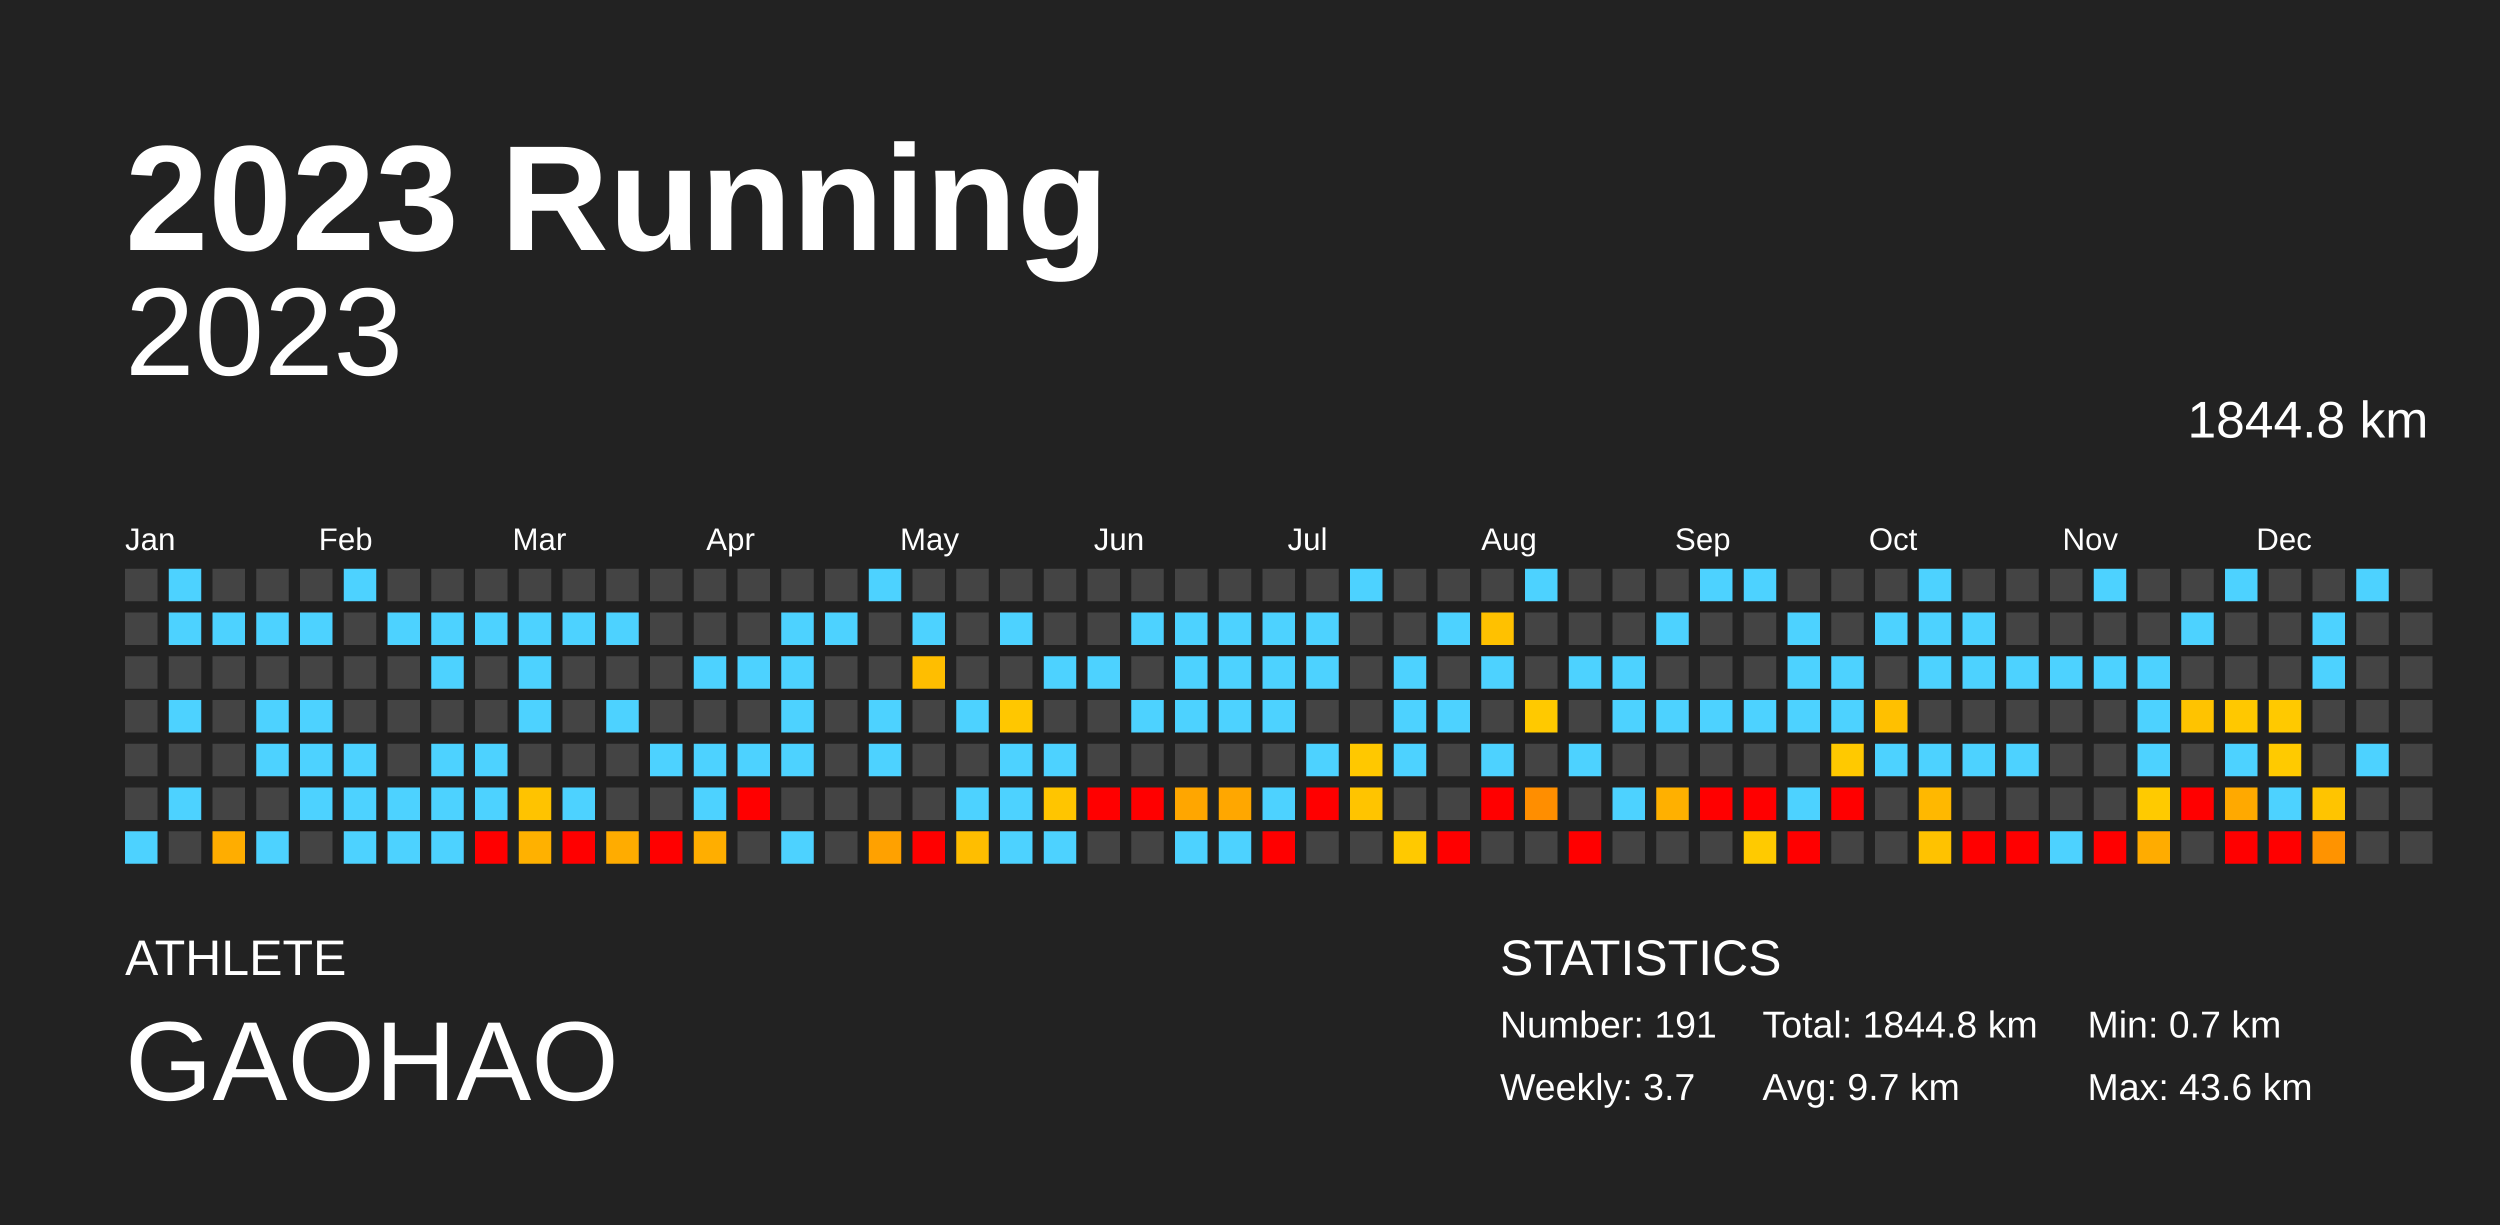
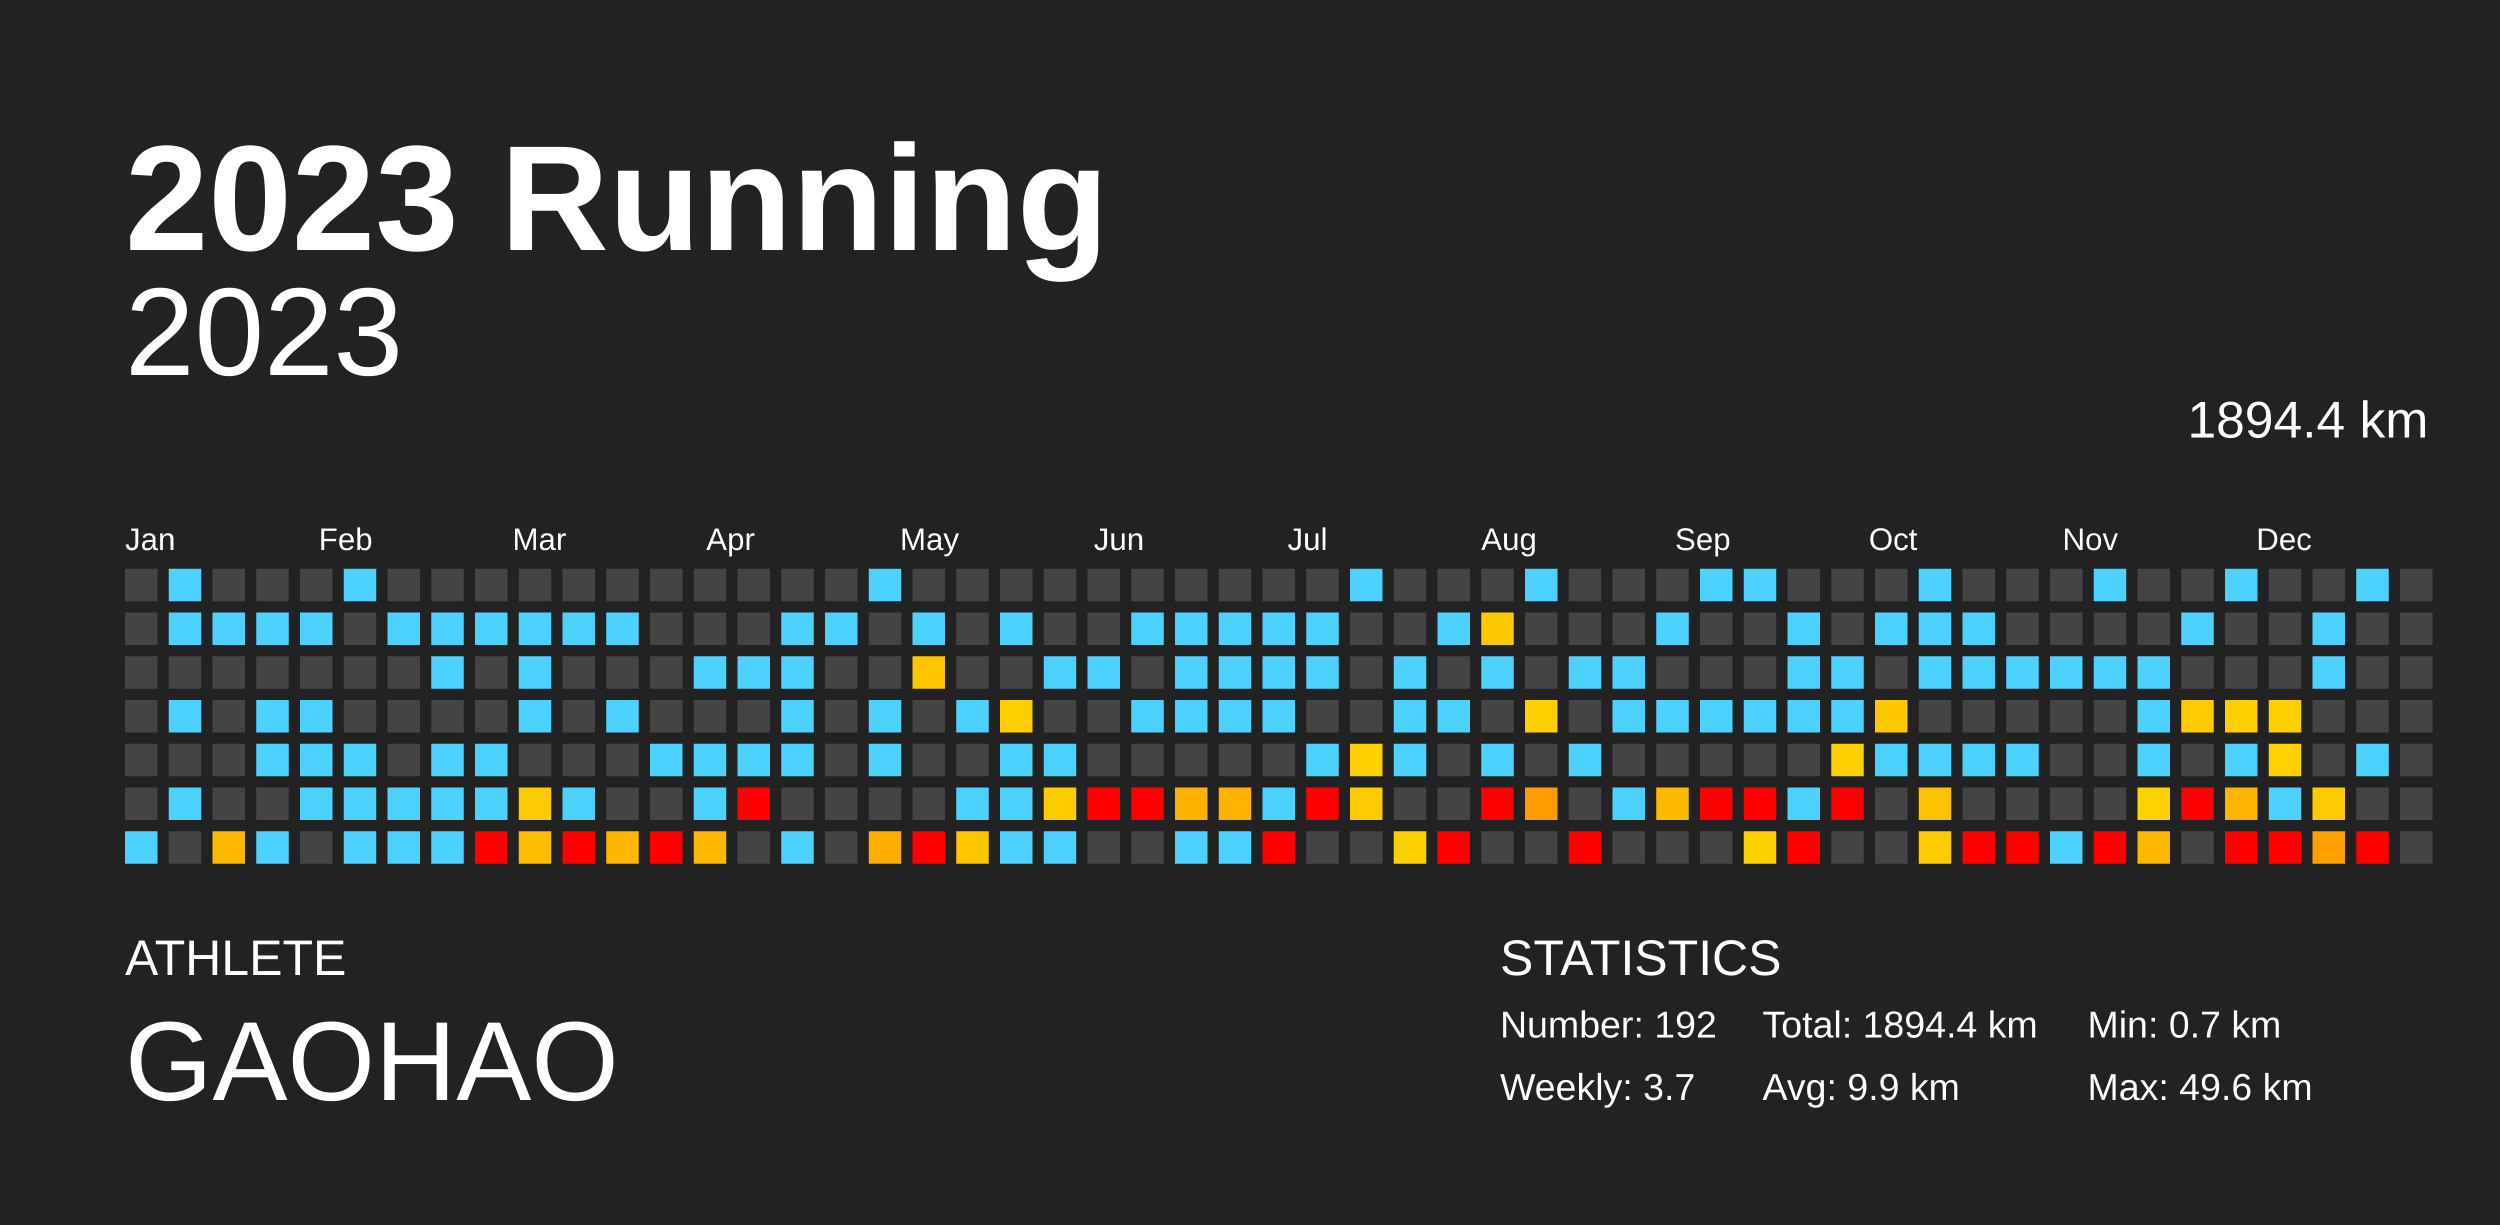
<svg xmlns="http://www.w3.org/2000/svg" baseProfile="full" height="98mm" version="1.1" viewBox="0,0,200,98" width="200mm">
  <defs />
  <rect fill="#222222" height="98" width="200" x="0" y="0" />
  <text fill="#FFFFFF" style="font-size:12px; font-family:Arial; font-weight:bold;" x="10" y="20">2023 Running</text>
  <text fill="#FFFFFF" style="font-size:4px; font-family:Arial" x="10" y="78">ATHLETE</text>
  <text fill="#FFFFFF" style="font-size:9px; font-family:Arial" x="10" y="88">GAOHAO</text>
  <text fill="#FFFFFF" style="font-size:4px; font-family:Arial" x="120" y="78">STATISTICS</text>
-   <text fill="#FFFFFF" style="font-size:3px; font-family:Arial" x="120" y="83">Number: 191</text>
+   <text fill="#FFFFFF" style="font-size:3px; font-family:Arial" x="120" y="83">Number: 192</text>
  <text fill="#FFFFFF" style="font-size:3px; font-family:Arial" x="120" y="88">Weekly: 3.7</text>
-   <text fill="#FFFFFF" style="font-size:3px; font-family:Arial" x="141" y="83">Total: 1844.8 km</text>
-   <text fill="#FFFFFF" style="font-size:3px; font-family:Arial" x="141" y="88">Avg: 9.7 km</text>
+   <text fill="#FFFFFF" style="font-size:3px; font-family:Arial" x="141" y="83">Total: 1894.4 km</text>
+   <text fill="#FFFFFF" style="font-size:3px; font-family:Arial" x="141" y="88">Avg: 9.9 km</text>
  <text fill="#FFFFFF" style="font-size:3px; font-family:Arial" x="167" y="83">Min: 0.7 km</text>
-   <text fill="#FFFFFF" style="font-size:3px; font-family:Arial" x="167" y="88">Max: 43.6 km</text>
+   <text fill="#FFFFFF" style="font-size:3px; font-family:Arial" x="167" y="88">Max: 49.6 km</text>
  <text alignment-baseline="hanging" fill="#FFFFFF" style="font-size:10.0px; font-family:Arial;" x="10" y="30">2023</text>
-   <text alignment-baseline="hanging" fill="#FFFFFF" style="font-size:4.125px; font-family:Arial;" x="175" y="35">1844.8 km</text>
+   <text alignment-baseline="hanging" fill="#FFFFFF" style="font-size:4.125px; font-family:Arial;" x="175" y="35">1894.4 km</text>
  <text fill="#FFFFFF" style="font-size:2.5px; font-family:Arial" x="10.0" y="44">Jan</text>
  <text fill="#FFFFFF" style="font-size:2.5px; font-family:Arial" x="25.5" y="44">Feb</text>
  <text fill="#FFFFFF" style="font-size:2.5px; font-family:Arial" x="41.0" y="44">Mar</text>
  <text fill="#FFFFFF" style="font-size:2.5px; font-family:Arial" x="56.5" y="44">Apr</text>
  <text fill="#FFFFFF" style="font-size:2.5px; font-family:Arial" x="72.0" y="44">May</text>
  <text fill="#FFFFFF" style="font-size:2.5px; font-family:Arial" x="87.5" y="44">Jun</text>
  <text fill="#FFFFFF" style="font-size:2.5px; font-family:Arial" x="103.0" y="44">Jul</text>
  <text fill="#FFFFFF" style="font-size:2.5px; font-family:Arial" x="118.5" y="44">Aug</text>
  <text fill="#FFFFFF" style="font-size:2.5px; font-family:Arial" x="134.0" y="44">Sep</text>
  <text fill="#FFFFFF" style="font-size:2.5px; font-family:Arial" x="149.5" y="44">Oct</text>
  <text fill="#FFFFFF" style="font-size:2.5px; font-family:Arial" x="165.0" y="44">Nov</text>
  <text fill="#FFFFFF" style="font-size:2.5px; font-family:Arial" x="180.5" y="44">Dec</text>
  <rect fill="#444444" height="2.6" width="2.6" x="10.0" y="45.5" />
  <rect fill="#444444" height="2.6" width="2.6" x="10.0" y="49.0" />
  <rect fill="#444444" height="2.6" width="2.6" x="10.0" y="52.5" />
  <rect fill="#444444" height="2.6" width="2.6" x="10.0" y="56.0" />
  <rect fill="#444444" height="2.6" width="2.6" x="10.0" y="59.5" />
  <rect fill="#444444" height="2.6" width="2.6" x="10.0" y="63.0" />
  <rect fill="#4dd2ff" height="2.6" width="2.6" x="10.0" y="66.5" />
  <rect fill="#4dd2ff" height="2.6" width="2.6" x="13.5" y="45.5" />
  <rect fill="#4dd2ff" height="2.6" width="2.6" x="13.5" y="49.0" />
  <rect fill="#444444" height="2.6" width="2.6" x="13.5" y="52.5" />
  <rect fill="#4dd2ff" height="2.6" width="2.6" x="13.5" y="56.0" />
  <rect fill="#444444" height="2.6" width="2.6" x="13.5" y="59.5" />
  <rect fill="#4dd2ff" height="2.6" width="2.6" x="13.5" y="63.0" />
  <rect fill="#444444" height="2.6" width="2.6" x="13.5" y="66.5" />
  <rect fill="#444444" height="2.6" width="2.6" x="17.0" y="45.5" />
  <rect fill="#4dd2ff" height="2.6" width="2.6" x="17.0" y="49.0" />
  <rect fill="#444444" height="2.6" width="2.6" x="17.0" y="52.5" />
  <rect fill="#444444" height="2.6" width="2.6" x="17.0" y="56.0" />
  <rect fill="#444444" height="2.6" width="2.6" x="17.0" y="59.5" />
  <rect fill="#444444" height="2.6" width="2.6" x="17.0" y="63.0" />
-   <rect fill="#ffad00" height="2.6" width="2.6" x="17.0" y="66.5" />
+   <rect fill="#ffb700" height="2.6" width="2.6" x="17.0" y="66.5" />
  <rect fill="#444444" height="2.6" width="2.6" x="20.5" y="45.5" />
  <rect fill="#4dd2ff" height="2.6" width="2.6" x="20.5" y="49.0" />
  <rect fill="#444444" height="2.6" width="2.6" x="20.5" y="52.5" />
  <rect fill="#4dd2ff" height="2.6" width="2.6" x="20.5" y="56.0" />
  <rect fill="#4dd2ff" height="2.6" width="2.6" x="20.5" y="59.5" />
  <rect fill="#444444" height="2.6" width="2.6" x="20.5" y="63.0" />
  <rect fill="#4dd2ff" height="2.6" width="2.6" x="20.5" y="66.5" />
  <rect fill="#444444" height="2.6" width="2.6" x="24.0" y="45.5" />
  <rect fill="#4dd2ff" height="2.6" width="2.6" x="24.0" y="49.0" />
  <rect fill="#444444" height="2.6" width="2.6" x="24.0" y="52.5" />
  <rect fill="#4dd2ff" height="2.6" width="2.6" x="24.0" y="56.0" />
  <rect fill="#4dd2ff" height="2.6" width="2.6" x="24.0" y="59.5" />
  <rect fill="#4dd2ff" height="2.6" width="2.6" x="24.0" y="63.0" />
  <rect fill="#444444" height="2.6" width="2.6" x="24.0" y="66.5" />
  <rect fill="#4dd2ff" height="2.6" width="2.6" x="27.5" y="45.5" />
  <rect fill="#444444" height="2.6" width="2.6" x="27.5" y="49.0" />
  <rect fill="#444444" height="2.6" width="2.6" x="27.5" y="52.5" />
  <rect fill="#444444" height="2.6" width="2.6" x="27.5" y="56.0" />
  <rect fill="#4dd2ff" height="2.6" width="2.6" x="27.5" y="59.5" />
  <rect fill="#4dd2ff" height="2.6" width="2.6" x="27.5" y="63.0" />
  <rect fill="#4dd2ff" height="2.6" width="2.6" x="27.5" y="66.5" />
  <rect fill="#444444" height="2.6" width="2.6" x="31.0" y="45.5" />
  <rect fill="#4dd2ff" height="2.6" width="2.6" x="31.0" y="49.0" />
  <rect fill="#444444" height="2.6" width="2.6" x="31.0" y="52.5" />
  <rect fill="#444444" height="2.6" width="2.6" x="31.0" y="56.0" />
  <rect fill="#444444" height="2.6" width="2.6" x="31.0" y="59.5" />
  <rect fill="#4dd2ff" height="2.6" width="2.6" x="31.0" y="63.0" />
  <rect fill="#4dd2ff" height="2.6" width="2.6" x="31.0" y="66.5" />
  <rect fill="#444444" height="2.6" width="2.6" x="34.5" y="45.5" />
  <rect fill="#4dd2ff" height="2.6" width="2.6" x="34.5" y="49.0" />
  <rect fill="#4dd2ff" height="2.6" width="2.6" x="34.5" y="52.5" />
  <rect fill="#444444" height="2.6" width="2.6" x="34.5" y="56.0" />
  <rect fill="#4dd2ff" height="2.6" width="2.6" x="34.5" y="59.5" />
  <rect fill="#4dd2ff" height="2.6" width="2.6" x="34.5" y="63.0" />
  <rect fill="#4dd2ff" height="2.6" width="2.6" x="34.5" y="66.5" />
  <rect fill="#444444" height="2.6" width="2.6" x="38.0" y="45.5" />
  <rect fill="#4dd2ff" height="2.6" width="2.6" x="38.0" y="49.0" />
  <rect fill="#444444" height="2.6" width="2.6" x="38.0" y="52.5" />
  <rect fill="#444444" height="2.6" width="2.6" x="38.0" y="56.0" />
  <rect fill="#4dd2ff" height="2.6" width="2.6" x="38.0" y="59.5" />
  <rect fill="#4dd2ff" height="2.6" width="2.6" x="38.0" y="63.0" />
  <rect fill="red" height="2.6" width="2.6" x="38.0" y="66.5" />
  <rect fill="#444444" height="2.6" width="2.6" x="41.5" y="45.5" />
  <rect fill="#4dd2ff" height="2.6" width="2.6" x="41.5" y="49.0" />
  <rect fill="#4dd2ff" height="2.6" width="2.6" x="41.5" y="52.5" />
  <rect fill="#4dd2ff" height="2.6" width="2.6" x="41.5" y="56.0" />
  <rect fill="#444444" height="2.6" width="2.6" x="41.5" y="59.5" />
-   <rect fill="#ffc300" height="2.6" width="2.6" x="41.5" y="63.0" />
-   <rect fill="#ffb100" height="2.6" width="2.6" x="41.5" y="66.5" />
+   <rect fill="#ffca00" height="2.6" width="2.6" x="41.5" y="63.0" />
+   <rect fill="#ffbb00" height="2.6" width="2.6" x="41.5" y="66.5" />
  <rect fill="#444444" height="2.6" width="2.6" x="45.0" y="45.5" />
  <rect fill="#4dd2ff" height="2.6" width="2.6" x="45.0" y="49.0" />
  <rect fill="#444444" height="2.6" width="2.6" x="45.0" y="52.5" />
  <rect fill="#444444" height="2.6" width="2.6" x="45.0" y="56.0" />
  <rect fill="#444444" height="2.6" width="2.6" x="45.0" y="59.5" />
  <rect fill="#4dd2ff" height="2.6" width="2.6" x="45.0" y="63.0" />
  <rect fill="red" height="2.6" width="2.6" x="45.0" y="66.5" />
  <rect fill="#444444" height="2.6" width="2.6" x="48.5" y="45.5" />
  <rect fill="#4dd2ff" height="2.6" width="2.6" x="48.5" y="49.0" />
  <rect fill="#444444" height="2.6" width="2.6" x="48.5" y="52.5" />
  <rect fill="#4dd2ff" height="2.6" width="2.6" x="48.5" y="56.0" />
  <rect fill="#444444" height="2.6" width="2.6" x="48.5" y="59.5" />
  <rect fill="#444444" height="2.6" width="2.6" x="48.5" y="63.0" />
-   <rect fill="#ffac00" height="2.6" width="2.6" x="48.5" y="66.5" />
+   <rect fill="#ffb600" height="2.6" width="2.6" x="48.5" y="66.5" />
  <rect fill="#444444" height="2.6" width="2.6" x="52.0" y="45.5" />
  <rect fill="#444444" height="2.6" width="2.6" x="52.0" y="49.0" />
  <rect fill="#444444" height="2.6" width="2.6" x="52.0" y="52.5" />
  <rect fill="#444444" height="2.6" width="2.6" x="52.0" y="56.0" />
  <rect fill="#4dd2ff" height="2.6" width="2.6" x="52.0" y="59.5" />
  <rect fill="#444444" height="2.6" width="2.6" x="52.0" y="63.0" />
  <rect fill="red" height="2.6" width="2.6" x="52.0" y="66.5" />
  <rect fill="#444444" height="2.6" width="2.6" x="55.5" y="45.5" />
  <rect fill="#444444" height="2.6" width="2.6" x="55.5" y="49.0" />
  <rect fill="#4dd2ff" height="2.6" width="2.6" x="55.5" y="52.5" />
  <rect fill="#444444" height="2.6" width="2.6" x="55.5" y="56.0" />
  <rect fill="#4dd2ff" height="2.6" width="2.6" x="55.5" y="59.5" />
  <rect fill="#4dd2ff" height="2.6" width="2.6" x="55.5" y="63.0" />
-   <rect fill="#ffae00" height="2.6" width="2.6" x="55.5" y="66.5" />
+   <rect fill="#ffb800" height="2.6" width="2.6" x="55.5" y="66.5" />
  <rect fill="#444444" height="2.6" width="2.6" x="59.0" y="45.5" />
  <rect fill="#444444" height="2.6" width="2.6" x="59.0" y="49.0" />
  <rect fill="#4dd2ff" height="2.6" width="2.6" x="59.0" y="52.5" />
  <rect fill="#444444" height="2.6" width="2.6" x="59.0" y="56.0" />
  <rect fill="#4dd2ff" height="2.6" width="2.6" x="59.0" y="59.5" />
  <rect fill="red" height="2.6" width="2.6" x="59.0" y="63.0" />
  <rect fill="#444444" height="2.6" width="2.6" x="59.0" y="66.5" />
  <rect fill="#444444" height="2.6" width="2.6" x="62.5" y="45.5" />
  <rect fill="#4dd2ff" height="2.6" width="2.6" x="62.5" y="49.0" />
  <rect fill="#4dd2ff" height="2.6" width="2.6" x="62.5" y="52.5" />
  <rect fill="#4dd2ff" height="2.6" width="2.6" x="62.5" y="56.0" />
  <rect fill="#4dd2ff" height="2.6" width="2.6" x="62.5" y="59.5" />
  <rect fill="#444444" height="2.6" width="2.6" x="62.5" y="63.0" />
  <rect fill="#4dd2ff" height="2.6" width="2.6" x="62.5" y="66.5" />
  <rect fill="#444444" height="2.6" width="2.6" x="66.0" y="45.5" />
  <rect fill="#4dd2ff" height="2.6" width="2.6" x="66.0" y="49.0" />
  <rect fill="#444444" height="2.6" width="2.6" x="66.0" y="52.5" />
  <rect fill="#444444" height="2.6" width="2.6" x="66.0" y="56.0" />
  <rect fill="#444444" height="2.6" width="2.6" x="66.0" y="59.5" />
  <rect fill="#444444" height="2.6" width="2.6" x="66.0" y="63.0" />
  <rect fill="#444444" height="2.6" width="2.6" x="66.0" y="66.5" />
  <rect fill="#4dd2ff" height="2.6" width="2.6" x="69.5" y="45.5" />
  <rect fill="#444444" height="2.6" width="2.6" x="69.5" y="49.0" />
  <rect fill="#444444" height="2.6" width="2.6" x="69.5" y="52.5" />
  <rect fill="#4dd2ff" height="2.6" width="2.6" x="69.5" y="56.0" />
  <rect fill="#4dd2ff" height="2.6" width="2.6" x="69.5" y="59.5" />
  <rect fill="#444444" height="2.6" width="2.6" x="69.5" y="63.0" />
-   <rect fill="#ffa100" height="2.6" width="2.6" x="69.5" y="66.5" />
+   <rect fill="#ffad00" height="2.6" width="2.6" x="69.5" y="66.5" />
  <rect fill="#444444" height="2.6" width="2.6" x="73.0" y="45.5" />
  <rect fill="#4dd2ff" height="2.6" width="2.6" x="73.0" y="49.0" />
-   <rect fill="#ffbe00" height="2.6" width="2.6" x="73.0" y="52.5" />
+   <rect fill="#ffc600" height="2.6" width="2.6" x="73.0" y="52.5" />
  <rect fill="#444444" height="2.6" width="2.6" x="73.0" y="56.0" />
  <rect fill="#444444" height="2.6" width="2.6" x="73.0" y="59.5" />
  <rect fill="#444444" height="2.6" width="2.6" x="73.0" y="63.0" />
  <rect fill="red" height="2.6" width="2.6" x="73.0" y="66.5" />
  <rect fill="#444444" height="2.6" width="2.6" x="76.5" y="45.5" />
  <rect fill="#444444" height="2.6" width="2.6" x="76.5" y="49.0" />
  <rect fill="#444444" height="2.6" width="2.6" x="76.5" y="52.5" />
  <rect fill="#4dd2ff" height="2.6" width="2.6" x="76.5" y="56.0" />
  <rect fill="#444444" height="2.6" width="2.6" x="76.5" y="59.5" />
  <rect fill="#4dd2ff" height="2.6" width="2.6" x="76.5" y="63.0" />
-   <rect fill="#ffbe00" height="2.6" width="2.6" x="76.5" y="66.5" />
+   <rect fill="#ffc600" height="2.6" width="2.6" x="76.5" y="66.5" />
  <rect fill="#444444" height="2.6" width="2.6" x="80.0" y="45.5" />
  <rect fill="#4dd2ff" height="2.6" width="2.6" x="80.0" y="49.0" />
  <rect fill="#444444" height="2.6" width="2.6" x="80.0" y="52.5" />
-   <rect fill="#ffc700" height="2.6" width="2.6" x="80.0" y="56.0" />
+   <rect fill="#ffce00" height="2.6" width="2.6" x="80.0" y="56.0" />
  <rect fill="#4dd2ff" height="2.6" width="2.6" x="80.0" y="59.5" />
  <rect fill="#4dd2ff" height="2.6" width="2.6" x="80.0" y="63.0" />
  <rect fill="#4dd2ff" height="2.6" width="2.6" x="80.0" y="66.5" />
  <rect fill="#444444" height="2.6" width="2.6" x="83.5" y="45.5" />
  <rect fill="#444444" height="2.6" width="2.6" x="83.5" y="49.0" />
  <rect fill="#4dd2ff" height="2.6" width="2.6" x="83.5" y="52.5" />
  <rect fill="#444444" height="2.6" width="2.6" x="83.5" y="56.0" />
  <rect fill="#4dd2ff" height="2.6" width="2.6" x="83.5" y="59.5" />
-   <rect fill="#ffc500" height="2.6" width="2.6" x="83.5" y="63.0" />
+   <rect fill="#ffcc00" height="2.6" width="2.6" x="83.5" y="63.0" />
  <rect fill="#4dd2ff" height="2.6" width="2.6" x="83.5" y="66.5" />
  <rect fill="#444444" height="2.6" width="2.6" x="87.0" y="45.5" />
  <rect fill="#444444" height="2.6" width="2.6" x="87.0" y="49.0" />
  <rect fill="#4dd2ff" height="2.6" width="2.6" x="87.0" y="52.5" />
  <rect fill="#444444" height="2.6" width="2.6" x="87.0" y="56.0" />
  <rect fill="#444444" height="2.6" width="2.6" x="87.0" y="59.5" />
  <rect fill="red" height="2.6" width="2.6" x="87.0" y="63.0" />
  <rect fill="#444444" height="2.6" width="2.6" x="87.0" y="66.5" />
  <rect fill="#444444" height="2.6" width="2.6" x="90.5" y="45.5" />
  <rect fill="#4dd2ff" height="2.6" width="2.6" x="90.5" y="49.0" />
  <rect fill="#444444" height="2.6" width="2.6" x="90.5" y="52.5" />
  <rect fill="#4dd2ff" height="2.6" width="2.6" x="90.5" y="56.0" />
  <rect fill="#444444" height="2.6" width="2.6" x="90.5" y="59.5" />
  <rect fill="red" height="2.6" width="2.6" x="90.5" y="63.0" />
  <rect fill="#444444" height="2.6" width="2.6" x="90.5" y="66.5" />
  <rect fill="#444444" height="2.6" width="2.6" x="94.0" y="45.5" />
  <rect fill="#4dd2ff" height="2.6" width="2.6" x="94.0" y="49.0" />
  <rect fill="#4dd2ff" height="2.6" width="2.6" x="94.0" y="52.5" />
  <rect fill="#4dd2ff" height="2.6" width="2.6" x="94.0" y="56.0" />
  <rect fill="#444444" height="2.6" width="2.6" x="94.0" y="59.5" />
-   <rect fill="#ffa600" height="2.6" width="2.6" x="94.0" y="63.0" />
+   <rect fill="#ffb100" height="2.6" width="2.6" x="94.0" y="63.0" />
  <rect fill="#4dd2ff" height="2.6" width="2.6" x="94.0" y="66.5" />
  <rect fill="#444444" height="2.6" width="2.6" x="97.5" y="45.5" />
  <rect fill="#4dd2ff" height="2.6" width="2.6" x="97.5" y="49.0" />
  <rect fill="#4dd2ff" height="2.6" width="2.6" x="97.5" y="52.5" />
  <rect fill="#4dd2ff" height="2.6" width="2.6" x="97.5" y="56.0" />
  <rect fill="#444444" height="2.6" width="2.6" x="97.5" y="59.5" />
-   <rect fill="#ffa700" height="2.6" width="2.6" x="97.5" y="63.0" />
+   <rect fill="#ffb200" height="2.6" width="2.6" x="97.5" y="63.0" />
  <rect fill="#4dd2ff" height="2.6" width="2.6" x="97.5" y="66.5" />
  <rect fill="#444444" height="2.6" width="2.6" x="101.0" y="45.5" />
  <rect fill="#4dd2ff" height="2.6" width="2.6" x="101.0" y="49.0" />
  <rect fill="#4dd2ff" height="2.6" width="2.6" x="101.0" y="52.5" />
  <rect fill="#4dd2ff" height="2.6" width="2.6" x="101.0" y="56.0" />
  <rect fill="#444444" height="2.6" width="2.6" x="101.0" y="59.5" />
  <rect fill="#4dd2ff" height="2.6" width="2.6" x="101.0" y="63.0" />
  <rect fill="red" height="2.6" width="2.6" x="101.0" y="66.5" />
  <rect fill="#444444" height="2.6" width="2.6" x="104.5" y="45.5" />
  <rect fill="#4dd2ff" height="2.6" width="2.6" x="104.5" y="49.0" />
  <rect fill="#4dd2ff" height="2.6" width="2.6" x="104.5" y="52.5" />
  <rect fill="#444444" height="2.6" width="2.6" x="104.5" y="56.0" />
  <rect fill="#4dd2ff" height="2.6" width="2.6" x="104.5" y="59.5" />
  <rect fill="red" height="2.6" width="2.6" x="104.5" y="63.0" />
  <rect fill="#444444" height="2.6" width="2.6" x="104.5" y="66.5" />
  <rect fill="#4dd2ff" height="2.6" width="2.6" x="108.0" y="45.5" />
  <rect fill="#444444" height="2.6" width="2.6" x="108.0" y="49.0" />
  <rect fill="#444444" height="2.6" width="2.6" x="108.0" y="52.5" />
  <rect fill="#444444" height="2.6" width="2.6" x="108.0" y="56.0" />
-   <rect fill="#ffc800" height="2.6" width="2.6" x="108.0" y="59.5" />
-   <rect fill="#ffc400" height="2.6" width="2.6" x="108.0" y="63.0" />
+   <rect fill="#ffcf00" height="2.6" width="2.6" x="108.0" y="59.5" />
+   <rect fill="#ffcb00" height="2.6" width="2.6" x="108.0" y="63.0" />
  <rect fill="#444444" height="2.6" width="2.6" x="108.0" y="66.5" />
  <rect fill="#444444" height="2.6" width="2.6" x="111.5" y="45.5" />
  <rect fill="#444444" height="2.6" width="2.6" x="111.5" y="49.0" />
  <rect fill="#4dd2ff" height="2.6" width="2.6" x="111.5" y="52.5" />
  <rect fill="#4dd2ff" height="2.6" width="2.6" x="111.5" y="56.0" />
  <rect fill="#4dd2ff" height="2.6" width="2.6" x="111.5" y="59.5" />
  <rect fill="#444444" height="2.6" width="2.6" x="111.5" y="63.0" />
-   <rect fill="#ffc900" height="2.6" width="2.6" x="111.5" y="66.5" />
+   <rect fill="#ffd000" height="2.6" width="2.6" x="111.5" y="66.5" />
  <rect fill="#444444" height="2.6" width="2.6" x="115.0" y="45.5" />
  <rect fill="#4dd2ff" height="2.6" width="2.6" x="115.0" y="49.0" />
  <rect fill="#444444" height="2.6" width="2.6" x="115.0" y="52.5" />
  <rect fill="#4dd2ff" height="2.6" width="2.6" x="115.0" y="56.0" />
  <rect fill="#444444" height="2.6" width="2.6" x="115.0" y="59.5" />
  <rect fill="#444444" height="2.6" width="2.6" x="115.0" y="63.0" />
  <rect fill="red" height="2.6" width="2.6" x="115.0" y="66.5" />
  <rect fill="#444444" height="2.6" width="2.6" x="118.5" y="45.5" />
-   <rect fill="#ffc100" height="2.6" width="2.6" x="118.5" y="49.0" />
+   <rect fill="#ffc900" height="2.6" width="2.6" x="118.5" y="49.0" />
  <rect fill="#4dd2ff" height="2.6" width="2.6" x="118.5" y="52.5" />
  <rect fill="#444444" height="2.6" width="2.6" x="118.5" y="56.0" />
  <rect fill="#4dd2ff" height="2.6" width="2.6" x="118.5" y="59.5" />
  <rect fill="red" height="2.6" width="2.6" x="118.5" y="63.0" />
  <rect fill="#444444" height="2.6" width="2.6" x="118.5" y="66.5" />
  <rect fill="#4dd2ff" height="2.6" width="2.6" x="122.0" y="45.5" />
  <rect fill="#444444" height="2.6" width="2.6" x="122.0" y="49.0" />
  <rect fill="#444444" height="2.6" width="2.6" x="122.0" y="52.5" />
-   <rect fill="#ffc900" height="2.6" width="2.6" x="122.0" y="56.0" />
+   <rect fill="#ffcf00" height="2.6" width="2.6" x="122.0" y="56.0" />
  <rect fill="#444444" height="2.6" width="2.6" x="122.0" y="59.5" />
-   <rect fill="#ff8e00" height="2.6" width="2.6" x="122.0" y="63.0" />
+   <rect fill="#ff9c00" height="2.6" width="2.6" x="122.0" y="63.0" />
  <rect fill="#444444" height="2.6" width="2.6" x="122.0" y="66.5" />
  <rect fill="#444444" height="2.6" width="2.6" x="125.5" y="45.5" />
  <rect fill="#444444" height="2.6" width="2.6" x="125.5" y="49.0" />
  <rect fill="#4dd2ff" height="2.6" width="2.6" x="125.5" y="52.5" />
  <rect fill="#444444" height="2.6" width="2.6" x="125.5" y="56.0" />
  <rect fill="#4dd2ff" height="2.6" width="2.6" x="125.5" y="59.5" />
  <rect fill="#444444" height="2.6" width="2.6" x="125.5" y="63.0" />
  <rect fill="red" height="2.6" width="2.6" x="125.5" y="66.5" />
  <rect fill="#444444" height="2.6" width="2.6" x="129.0" y="45.5" />
  <rect fill="#444444" height="2.6" width="2.6" x="129.0" y="49.0" />
  <rect fill="#4dd2ff" height="2.6" width="2.6" x="129.0" y="52.5" />
  <rect fill="#4dd2ff" height="2.6" width="2.6" x="129.0" y="56.0" />
  <rect fill="#444444" height="2.6" width="2.6" x="129.0" y="59.5" />
  <rect fill="#4dd2ff" height="2.6" width="2.6" x="129.0" y="63.0" />
  <rect fill="#444444" height="2.6" width="2.6" x="129.0" y="66.5" />
  <rect fill="#444444" height="2.6" width="2.6" x="132.5" y="45.5" />
  <rect fill="#4dd2ff" height="2.6" width="2.6" x="132.5" y="49.0" />
  <rect fill="#444444" height="2.6" width="2.6" x="132.5" y="52.5" />
  <rect fill="#4dd2ff" height="2.6" width="2.6" x="132.5" y="56.0" />
  <rect fill="#444444" height="2.6" width="2.6" x="132.5" y="59.5" />
-   <rect fill="#ffb000" height="2.6" width="2.6" x="132.5" y="63.0" />
+   <rect fill="#ffba00" height="2.6" width="2.6" x="132.5" y="63.0" />
  <rect fill="#444444" height="2.6" width="2.6" x="132.5" y="66.5" />
  <rect fill="#4dd2ff" height="2.6" width="2.6" x="136.0" y="45.5" />
  <rect fill="#444444" height="2.6" width="2.6" x="136.0" y="49.0" />
  <rect fill="#444444" height="2.6" width="2.6" x="136.0" y="52.5" />
  <rect fill="#4dd2ff" height="2.6" width="2.6" x="136.0" y="56.0" />
  <rect fill="#444444" height="2.6" width="2.6" x="136.0" y="59.5" />
  <rect fill="red" height="2.6" width="2.6" x="136.0" y="63.0" />
  <rect fill="#444444" height="2.6" width="2.6" x="136.0" y="66.5" />
  <rect fill="#4dd2ff" height="2.6" width="2.6" x="139.5" y="45.5" />
  <rect fill="#444444" height="2.6" width="2.6" x="139.5" y="49.0" />
  <rect fill="#444444" height="2.6" width="2.6" x="139.5" y="52.5" />
  <rect fill="#4dd2ff" height="2.6" width="2.6" x="139.5" y="56.0" />
  <rect fill="#444444" height="2.6" width="2.6" x="139.5" y="59.5" />
  <rect fill="red" height="2.6" width="2.6" x="139.5" y="63.0" />
-   <rect fill="#ffca00" height="2.6" width="2.6" x="139.5" y="66.5" />
+   <rect fill="#ffd000" height="2.6" width="2.6" x="139.5" y="66.5" />
  <rect fill="#444444" height="2.6" width="2.6" x="143.0" y="45.5" />
  <rect fill="#4dd2ff" height="2.6" width="2.6" x="143.0" y="49.0" />
  <rect fill="#4dd2ff" height="2.6" width="2.6" x="143.0" y="52.5" />
  <rect fill="#4dd2ff" height="2.6" width="2.6" x="143.0" y="56.0" />
  <rect fill="#444444" height="2.6" width="2.6" x="143.0" y="59.5" />
  <rect fill="#4dd2ff" height="2.6" width="2.6" x="143.0" y="63.0" />
  <rect fill="red" height="2.6" width="2.6" x="143.0" y="66.5" />
  <rect fill="#444444" height="2.6" width="2.6" x="146.5" y="45.5" />
  <rect fill="#444444" height="2.6" width="2.6" x="146.5" y="49.0" />
  <rect fill="#4dd2ff" height="2.6" width="2.6" x="146.5" y="52.5" />
  <rect fill="#4dd2ff" height="2.6" width="2.6" x="146.5" y="56.0" />
-   <rect fill="#ffc900" height="2.6" width="2.6" x="146.5" y="59.5" />
+   <rect fill="#ffd000" height="2.6" width="2.6" x="146.5" y="59.5" />
  <rect fill="red" height="2.6" width="2.6" x="146.5" y="63.0" />
  <rect fill="#444444" height="2.6" width="2.6" x="146.5" y="66.5" />
  <rect fill="#444444" height="2.6" width="2.6" x="150.0" y="45.5" />
  <rect fill="#4dd2ff" height="2.6" width="2.6" x="150.0" y="49.0" />
  <rect fill="#444444" height="2.6" width="2.6" x="150.0" y="52.5" />
-   <rect fill="#ffc000" height="2.6" width="2.6" x="150.0" y="56.0" />
+   <rect fill="#ffc800" height="2.6" width="2.6" x="150.0" y="56.0" />
  <rect fill="#4dd2ff" height="2.6" width="2.6" x="150.0" y="59.5" />
  <rect fill="#444444" height="2.6" width="2.6" x="150.0" y="63.0" />
  <rect fill="#444444" height="2.6" width="2.6" x="150.0" y="66.5" />
  <rect fill="#4dd2ff" height="2.6" width="2.6" x="153.5" y="45.5" />
  <rect fill="#4dd2ff" height="2.6" width="2.6" x="153.5" y="49.0" />
  <rect fill="#4dd2ff" height="2.6" width="2.6" x="153.5" y="52.5" />
  <rect fill="#444444" height="2.6" width="2.6" x="153.5" y="56.0" />
  <rect fill="#4dd2ff" height="2.6" width="2.6" x="153.5" y="59.5" />
-   <rect fill="#ffb800" height="2.6" width="2.6" x="153.5" y="63.0" />
-   <rect fill="#ffc200" height="2.6" width="2.6" x="153.5" y="66.5" />
+   <rect fill="#ffc100" height="2.6" width="2.6" x="153.5" y="63.0" />
+   <rect fill="#ffca00" height="2.6" width="2.6" x="153.5" y="66.5" />
  <rect fill="#444444" height="2.6" width="2.6" x="157.0" y="45.5" />
  <rect fill="#4dd2ff" height="2.6" width="2.6" x="157.0" y="49.0" />
  <rect fill="#4dd2ff" height="2.6" width="2.6" x="157.0" y="52.5" />
  <rect fill="#444444" height="2.6" width="2.6" x="157.0" y="56.0" />
  <rect fill="#4dd2ff" height="2.6" width="2.6" x="157.0" y="59.5" />
  <rect fill="#444444" height="2.6" width="2.6" x="157.0" y="63.0" />
  <rect fill="red" height="2.6" width="2.6" x="157.0" y="66.5" />
  <rect fill="#444444" height="2.6" width="2.6" x="160.5" y="45.5" />
  <rect fill="#444444" height="2.6" width="2.6" x="160.5" y="49.0" />
  <rect fill="#4dd2ff" height="2.6" width="2.6" x="160.5" y="52.5" />
  <rect fill="#444444" height="2.6" width="2.6" x="160.5" y="56.0" />
  <rect fill="#4dd2ff" height="2.6" width="2.6" x="160.5" y="59.5" />
  <rect fill="#444444" height="2.6" width="2.6" x="160.5" y="63.0" />
  <rect fill="red" height="2.6" width="2.6" x="160.5" y="66.5" />
  <rect fill="#444444" height="2.6" width="2.6" x="164.0" y="45.5" />
  <rect fill="#444444" height="2.6" width="2.6" x="164.0" y="49.0" />
  <rect fill="#4dd2ff" height="2.6" width="2.6" x="164.0" y="52.5" />
  <rect fill="#444444" height="2.6" width="2.6" x="164.0" y="56.0" />
  <rect fill="#444444" height="2.6" width="2.6" x="164.0" y="59.5" />
  <rect fill="#444444" height="2.6" width="2.6" x="164.0" y="63.0" />
  <rect fill="#4dd2ff" height="2.6" width="2.6" x="164.0" y="66.5" />
  <rect fill="#4dd2ff" height="2.6" width="2.6" x="167.5" y="45.5" />
  <rect fill="#444444" height="2.6" width="2.6" x="167.5" y="49.0" />
  <rect fill="#4dd2ff" height="2.6" width="2.6" x="167.5" y="52.5" />
  <rect fill="#444444" height="2.6" width="2.6" x="167.5" y="56.0" />
  <rect fill="#444444" height="2.6" width="2.6" x="167.5" y="59.5" />
  <rect fill="#444444" height="2.6" width="2.6" x="167.5" y="63.0" />
  <rect fill="red" height="2.6" width="2.6" x="167.5" y="66.5" />
  <rect fill="#444444" height="2.6" width="2.6" x="171.0" y="45.5" />
  <rect fill="#444444" height="2.6" width="2.6" x="171.0" y="49.0" />
  <rect fill="#4dd2ff" height="2.6" width="2.6" x="171.0" y="52.5" />
  <rect fill="#4dd2ff" height="2.6" width="2.6" x="171.0" y="56.0" />
  <rect fill="#4dd2ff" height="2.6" width="2.6" x="171.0" y="59.5" />
-   <rect fill="#ffca00" height="2.6" width="2.6" x="171.0" y="63.0" />
-   <rect fill="#ffac00" height="2.6" width="2.6" x="171.0" y="66.5" />
+   <rect fill="#ffd100" height="2.6" width="2.6" x="171.0" y="63.0" />
+   <rect fill="#ffb700" height="2.6" width="2.6" x="171.0" y="66.5" />
  <rect fill="#444444" height="2.6" width="2.6" x="174.5" y="45.5" />
  <rect fill="#4dd2ff" height="2.6" width="2.6" x="174.5" y="49.0" />
  <rect fill="#444444" height="2.6" width="2.6" x="174.5" y="52.5" />
-   <rect fill="#ffc300" height="2.6" width="2.6" x="174.5" y="56.0" />
+   <rect fill="#ffcb00" height="2.6" width="2.6" x="174.5" y="56.0" />
  <rect fill="#444444" height="2.6" width="2.6" x="174.5" y="59.5" />
  <rect fill="red" height="2.6" width="2.6" x="174.5" y="63.0" />
  <rect fill="#444444" height="2.6" width="2.6" x="174.5" y="66.5" />
  <rect fill="#4dd2ff" height="2.6" width="2.6" x="178.0" y="45.5" />
  <rect fill="#444444" height="2.6" width="2.6" x="178.0" y="49.0" />
  <rect fill="#444444" height="2.6" width="2.6" x="178.0" y="52.5" />
-   <rect fill="#ffc800" height="2.6" width="2.6" x="178.0" y="56.0" />
+   <rect fill="#ffcf00" height="2.6" width="2.6" x="178.0" y="56.0" />
  <rect fill="#4dd2ff" height="2.6" width="2.6" x="178.0" y="59.5" />
-   <rect fill="#ffa900" height="2.6" width="2.6" x="178.0" y="63.0" />
+   <rect fill="#ffb400" height="2.6" width="2.6" x="178.0" y="63.0" />
  <rect fill="red" height="2.6" width="2.6" x="178.0" y="66.5" />
  <rect fill="#444444" height="2.6" width="2.6" x="181.5" y="45.5" />
  <rect fill="#444444" height="2.6" width="2.6" x="181.5" y="49.0" />
  <rect fill="#444444" height="2.6" width="2.6" x="181.5" y="52.5" />
-   <rect fill="#ffc900" height="2.6" width="2.6" x="181.5" y="56.0" />
-   <rect fill="#ffca00" height="2.6" width="2.6" x="181.5" y="59.5" />
+   <rect fill="#ffd000" height="2.6" width="2.6" x="181.5" y="56.0" />
+   <rect fill="#ffd100" height="2.6" width="2.6" x="181.5" y="59.5" />
  <rect fill="#4dd2ff" height="2.6" width="2.6" x="181.5" y="63.0" />
  <rect fill="red" height="2.6" width="2.6" x="181.5" y="66.5" />
  <rect fill="#444444" height="2.6" width="2.6" x="185.0" y="45.5" />
  <rect fill="#4dd2ff" height="2.6" width="2.6" x="185.0" y="49.0" />
  <rect fill="#4dd2ff" height="2.6" width="2.6" x="185.0" y="52.5" />
  <rect fill="#444444" height="2.6" width="2.6" x="185.0" y="56.0" />
  <rect fill="#444444" height="2.6" width="2.6" x="185.0" y="59.5" />
-   <rect fill="#ffc400" height="2.6" width="2.6" x="185.0" y="63.0" />
-   <rect fill="#ff9300" height="2.6" width="2.6" x="185.0" y="66.5" />
+   <rect fill="#ffcb00" height="2.6" width="2.6" x="185.0" y="63.0" />
+   <rect fill="#ffa000" height="2.6" width="2.6" x="185.0" y="66.5" />
  <rect fill="#4dd2ff" height="2.6" width="2.6" x="188.5" y="45.5" />
  <rect fill="#444444" height="2.6" width="2.6" x="188.5" y="49.0" />
  <rect fill="#444444" height="2.6" width="2.6" x="188.5" y="52.5" />
  <rect fill="#444444" height="2.6" width="2.6" x="188.5" y="56.0" />
  <rect fill="#4dd2ff" height="2.6" width="2.6" x="188.5" y="59.5" />
  <rect fill="#444444" height="2.6" width="2.6" x="188.5" y="63.0" />
-   <rect fill="#444444" height="2.6" width="2.6" x="188.5" y="66.5" />
+   <rect fill="red" height="2.6" width="2.6" x="188.5" y="66.5" />
  <rect fill="#444444" height="2.6" width="2.6" x="192.0" y="45.5" />
  <rect fill="#444444" height="2.6" width="2.6" x="192.0" y="49.0" />
  <rect fill="#444444" height="2.6" width="2.6" x="192.0" y="52.5" />
  <rect fill="#444444" height="2.6" width="2.6" x="192.0" y="56.0" />
  <rect fill="#444444" height="2.6" width="2.6" x="192.0" y="59.5" />
  <rect fill="#444444" height="2.6" width="2.6" x="192.0" y="63.0" />
  <rect fill="#444444" height="2.6" width="2.6" x="192.0" y="66.5" />
</svg>
